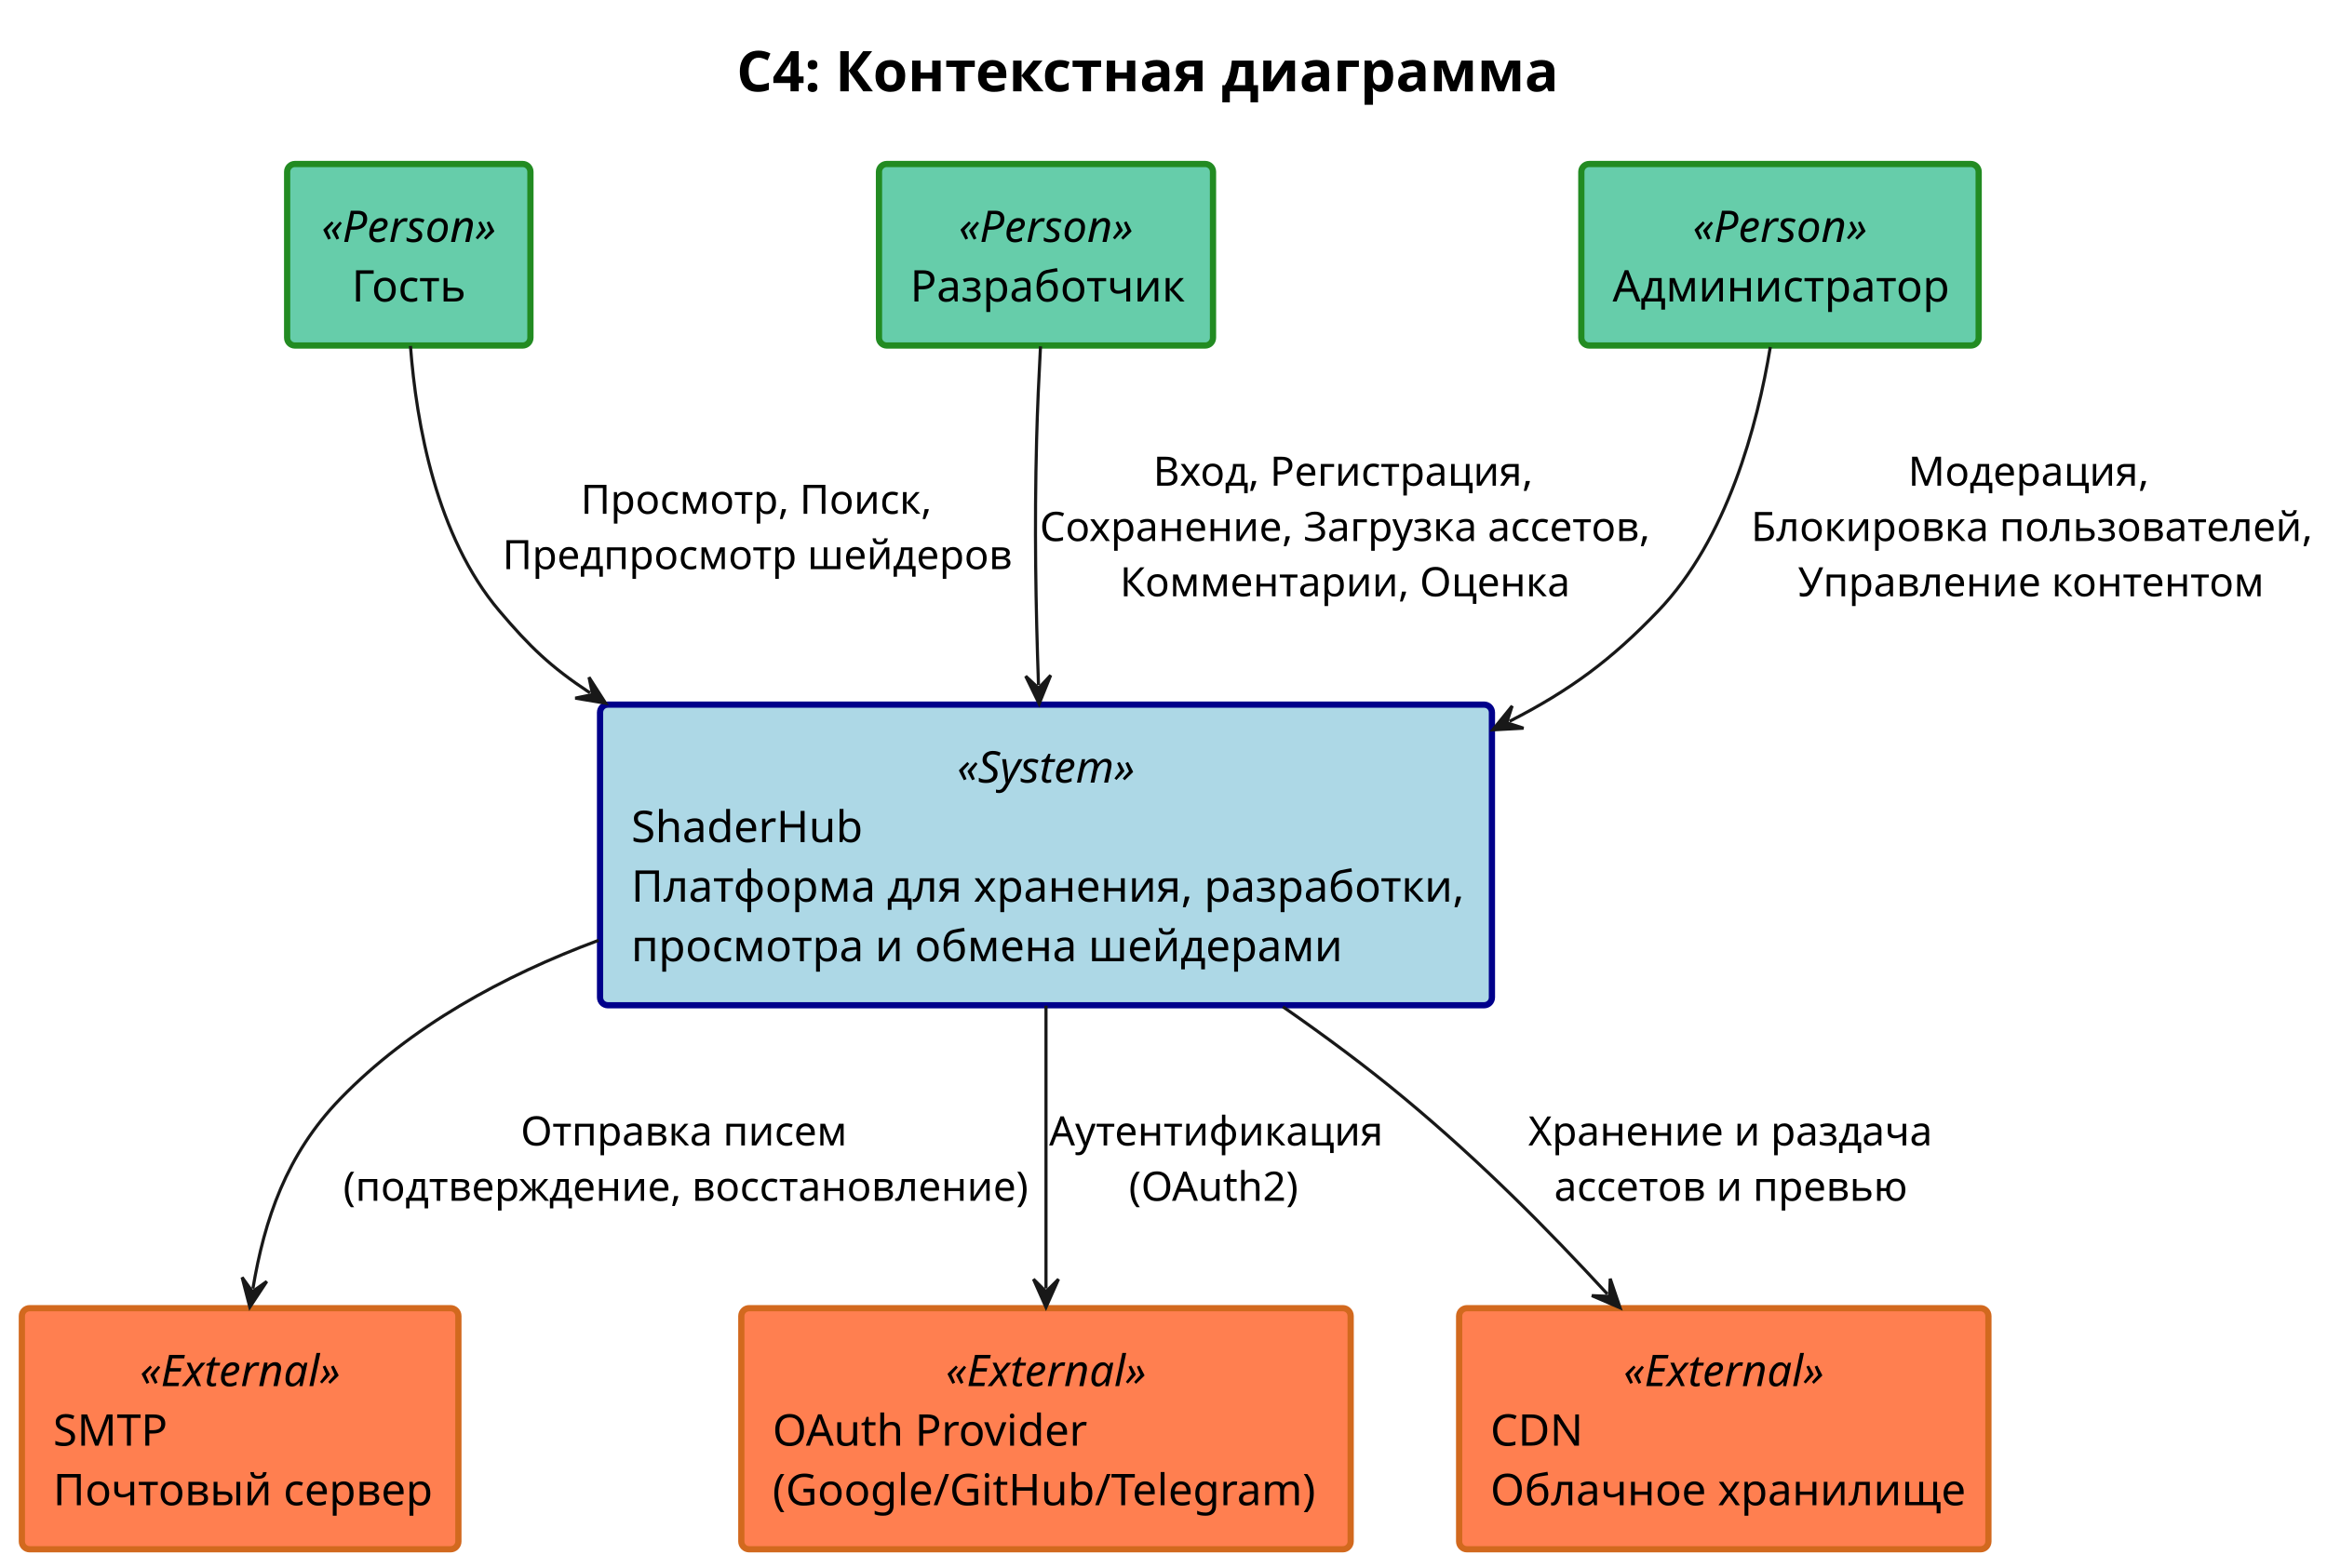
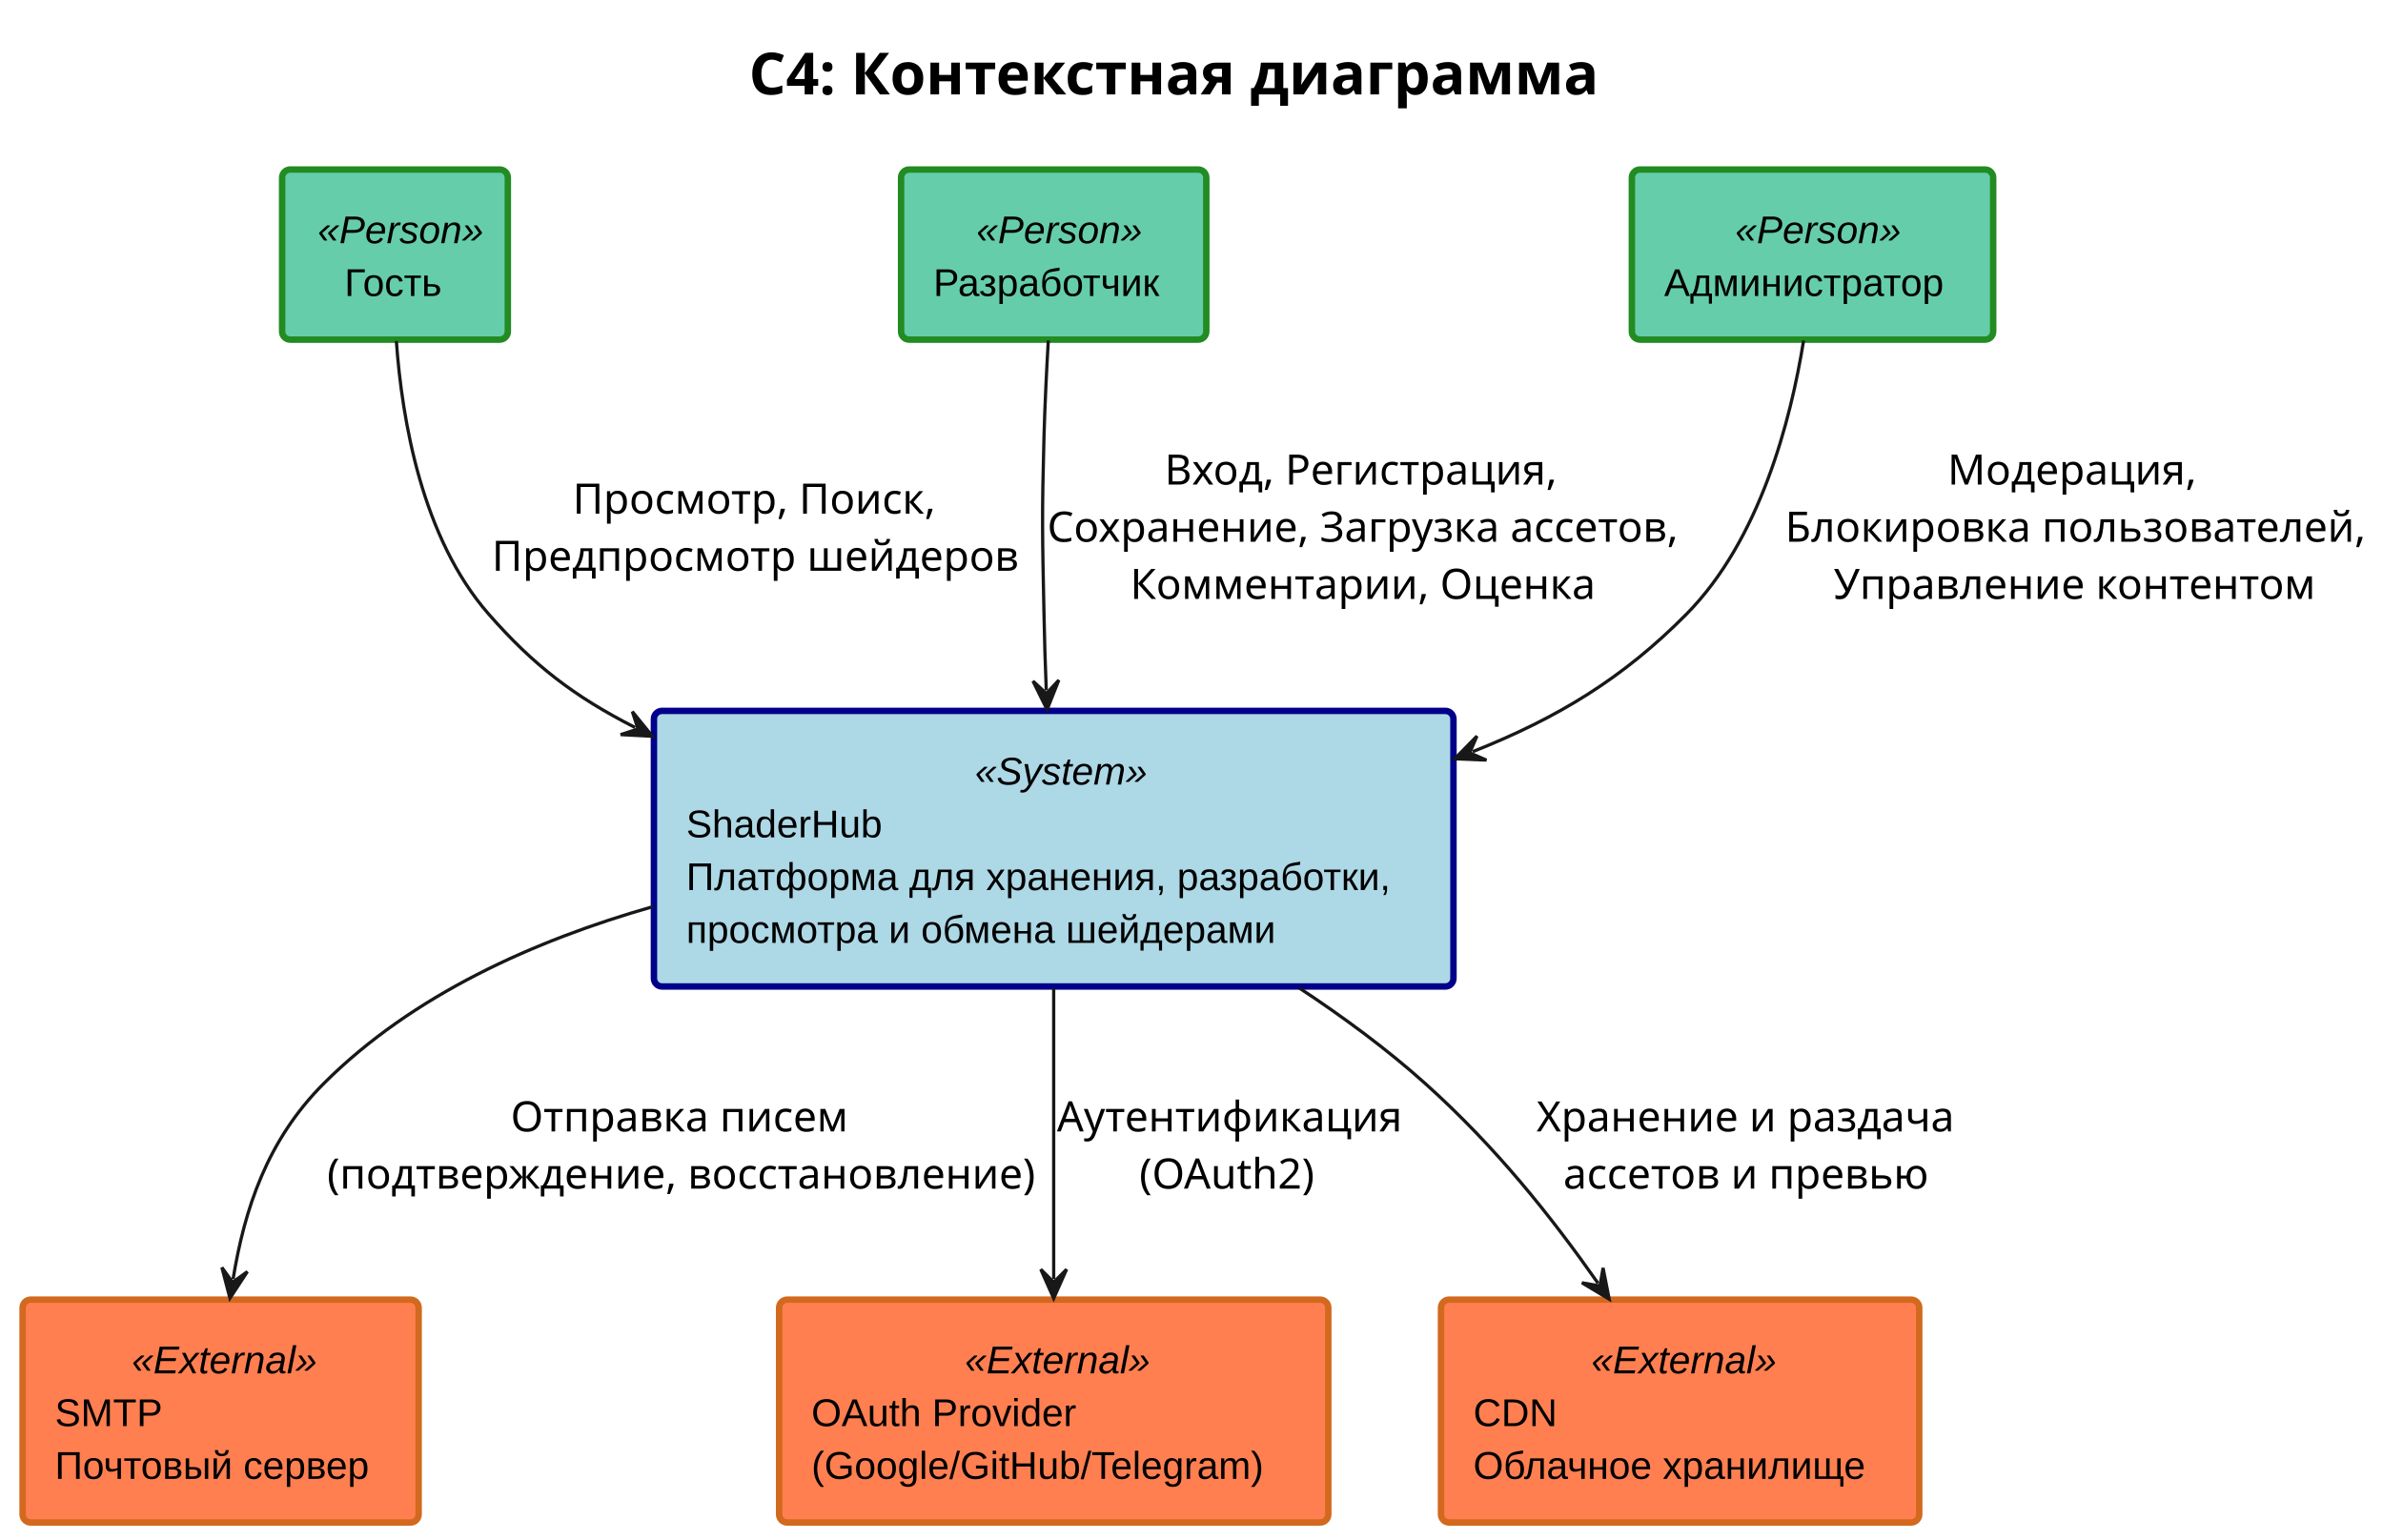
- <svg xmlns="http://www.w3.org/2000/svg" contentStyleType="text/css" data-diagram-type="DESCRIPTION" height="502px" preserveAspectRatio="none" style="width:745px;height:502px;background:#FFFFFF;" version="1.1" viewBox="0 0 745 502" width="745px" zoomAndPan="magnify">
+ <svg xmlns="http://www.w3.org/2000/svg" contentStyleType="text/css" data-diagram-type="DESCRIPTION" height="477px" preserveAspectRatio="none" style="width:738px;height:477px;background:#FFFFFF;" version="1.1" viewBox="0 0 738 477" width="738px" zoomAndPan="magnify">
  <defs />
  <g>
-     <g class="title" data-source-line="29">
-       <text fill="#000000" font-family="sans-serif" font-size="18" font-weight="bold" lengthAdjust="spacing" textLength="260.26" x="235.815" y="29.242">C4: Контекстная диаграмма</text>
+     <g class="title" data-source-line="23">
+       <text fill="#000000" font-family="sans-serif" font-size="18" font-weight="bold" lengthAdjust="spacing" textLength="260.26" x="231.935" y="29.242">C4: Контекстная диаграмма</text>
    </g>
-     <g class="entity" data-qualified-name="Guest" data-source-line="36" id="ent0002">
-       <rect fill="#66CDAA" height="58.136" rx="2.5" ry="2.5" style="stroke:#228B22;stroke-width:2;" width="77.888" x="91.93" y="52.516" />
-       <text fill="#000000" font-family="sans-serif" font-size="14" font-style="italic" lengthAdjust="spacing" textLength="55.888" x="102.93" y="77.482">«Person»</text>
-       <text fill="#000000" font-family="sans-serif" font-size="14" lengthAdjust="spacing" textLength="36.484" x="112.632" y="96.55">Гость</text>
+     <g class="entity" data-qualified-name="Guest" data-source-line="30" id="ent0002">
+       <rect fill="#66CDAA" height="52.688" rx="2.5" ry="2.5" style="stroke:#228B22;stroke-width:2;" width="69.904" x="87.37" y="52.516" />
+       <text fill="#000000" font-family="'Arial'" font-size="12" font-style="italic" lengthAdjust="spacing" textLength="47.904" x="98.37" y="75.344">«Person»</text>
+       <text fill="#000000" font-family="'Arial'" font-size="12" lengthAdjust="spacing" textLength="31.272" x="106.686" y="91.688">Гость</text>
    </g>
-     <g class="entity" data-qualified-name="Developer" data-source-line="37" id="ent0003">
-       <rect fill="#66CDAA" height="58.136" rx="2.5" ry="2.5" style="stroke:#228B22;stroke-width:2;" width="106.94" x="281.41" y="52.516" />
-       <text fill="#000000" font-family="sans-serif" font-size="14" font-style="italic" lengthAdjust="spacing" textLength="55.888" x="306.936" y="77.482">«Person»</text>
-       <text fill="#000000" font-family="sans-serif" font-size="14" lengthAdjust="spacing" textLength="86.94" x="291.41" y="96.55">Разработчик</text>
+     <g class="entity" data-qualified-name="Developer" data-source-line="31" id="ent0003">
+       <rect fill="#66CDAA" height="52.688" rx="2.5" ry="2.5" style="stroke:#228B22;stroke-width:2;" width="94.52" x="279.06" y="52.516" />
+       <text fill="#000000" font-family="'Arial'" font-size="12" font-style="italic" lengthAdjust="spacing" textLength="47.904" x="302.368" y="75.344">«Person»</text>
+       <text fill="#000000" font-family="'Arial'" font-size="12" lengthAdjust="spacing" textLength="74.52" x="289.06" y="91.688">Разработчик</text>
    </g>
-     <g class="entity" data-qualified-name="Admin" data-source-line="38" id="ent0004">
-       <rect fill="#66CDAA" height="58.136" rx="2.5" ry="2.5" style="stroke:#228B22;stroke-width:2;" width="127.212" x="506.27" y="52.516" />
-       <text fill="#000000" font-family="sans-serif" font-size="14" font-style="italic" lengthAdjust="spacing" textLength="55.888" x="541.932" y="77.482">«Person»</text>
-       <text fill="#000000" font-family="sans-serif" font-size="14" lengthAdjust="spacing" textLength="107.212" x="516.27" y="96.55">Администратор</text>
+     <g class="entity" data-qualified-name="Admin" data-source-line="32" id="ent0004">
+       <rect fill="#66CDAA" height="52.688" rx="2.5" ry="2.5" style="stroke:#228B22;stroke-width:2;" width="111.897" x="505.38" y="52.516" />
+       <text fill="#000000" font-family="'Arial'" font-size="12" font-style="italic" lengthAdjust="spacing" textLength="47.904" x="537.376" y="75.344">«Person»</text>
+       <text fill="#000000" font-family="'Arial'" font-size="12" lengthAdjust="spacing" textLength="91.897" x="515.38" y="91.688">Администратор</text>
    </g>
-     <g class="entity" data-qualified-name="ShaderHub" data-source-line="43" id="ent0005">
-       <rect fill="#ADD8E6" height="96.272" rx="2.5" ry="2.5" style="stroke:#00008B;stroke-width:2;" width="285.537" x="192.11" y="225.646" />
-       <text fill="#000000" font-family="sans-serif" font-size="14" font-style="italic" lengthAdjust="spacing" textLength="56.896" x="306.431" y="250.612">«System»</text>
-       <text fill="#000000" font-family="sans-serif" font-size="14" lengthAdjust="spacing" textLength="74.116" x="202.11" y="269.68">ShaderHub</text>
-       <text fill="#000000" font-family="sans-serif" font-size="14" lengthAdjust="spacing" textLength="265.537" x="202.11" y="288.748">Платформа для хранения, разработки,</text>
-       <text fill="#000000" font-family="sans-serif" font-size="14" lengthAdjust="spacing" textLength="226.099" x="202.11" y="307.815">просмотра и обмена шейдерами</text>
+     <g class="entity" data-qualified-name="ShaderHub" data-source-line="37" id="ent0005">
+       <rect fill="#ADD8E6" height="85.376" rx="2.5" ry="2.5" style="stroke:#00008B;stroke-width:2;" width="247.606" x="202.52" y="220.206" />
+       <text fill="#000000" font-family="'Arial'" font-size="12" font-style="italic" lengthAdjust="spacing" textLength="48.768" x="301.939" y="243.034">«System»</text>
+       <text fill="#000000" font-family="'Arial'" font-size="12" lengthAdjust="spacing" textLength="63.528" x="212.52" y="259.378">ShaderHub</text>
+       <text fill="#000000" font-family="'Arial'" font-size="12" lengthAdjust="spacing" textLength="227.606" x="212.52" y="275.722">Платформа для хранения, разработки,</text>
+       <text fill="#000000" font-family="'Arial'" font-size="12" lengthAdjust="spacing" textLength="193.801" x="212.52" y="292.066">просмотра и обмена шейдерами</text>
    </g>
-     <g class="entity" data-qualified-name="SMTP" data-source-line="48" id="ent0006">
-       <rect fill="#FF7F50" height="77.204" rx="2.5" ry="2.5" style="stroke:#D2691E;stroke-width:2;" width="139.756" x="7" y="418.926" />
-       <text fill="#000000" font-family="sans-serif" font-size="14" font-style="italic" lengthAdjust="spacing" textLength="64.19" x="44.783" y="443.892">«External»</text>
-       <text fill="#000000" font-family="sans-serif" font-size="14" lengthAdjust="spacing" textLength="36.638" x="17" y="462.96">SMTP</text>
-       <text fill="#000000" font-family="sans-serif" font-size="14" lengthAdjust="spacing" textLength="119.755" x="17" y="482.028">Почтовый сервер</text>
+     <g class="entity" data-qualified-name="SMTP" data-source-line="42" id="ent0006">
+       <rect fill="#FF7F50" height="69.032" rx="2.5" ry="2.5" style="stroke:#D2691E;stroke-width:2;" width="122.649" x="7" y="402.586" />
+       <text fill="#000000" font-family="'Arial'" font-size="12" font-style="italic" lengthAdjust="spacing" textLength="55.02" x="40.814" y="425.414">«External»</text>
+       <text fill="#000000" font-family="'Arial'" font-size="12" lengthAdjust="spacing" textLength="31.404" x="17" y="441.758">SMTP</text>
+       <text fill="#000000" font-family="'Arial'" font-size="12" lengthAdjust="spacing" textLength="102.649" x="17" y="458.102">Почтовый сервер</text>
    </g>
-     <g class="entity" data-qualified-name="OAuth" data-source-line="49" id="ent0007">
-       <rect fill="#FF7F50" height="77.204" rx="2.5" ry="2.5" style="stroke:#D2691E;stroke-width:2;" width="195.083" x="237.34" y="418.926" />
-       <text fill="#000000" font-family="sans-serif" font-size="14" font-style="italic" lengthAdjust="spacing" textLength="64.19" x="302.787" y="443.892">«External»</text>
-       <text fill="#000000" font-family="sans-serif" font-size="14" lengthAdjust="spacing" textLength="101.612" x="247.34" y="462.96">OAuth Provider</text>
-       <text fill="#000000" font-family="sans-serif" font-size="14" lengthAdjust="spacing" textLength="175.083" x="247.34" y="482.028">(Google/GitHub/Telegram)</text>
+     <g class="entity" data-qualified-name="OAuth" data-source-line="43" id="ent0007">
+       <rect fill="#FF7F50" height="69.032" rx="2.5" ry="2.5" style="stroke:#D2691E;stroke-width:2;" width="170.073" x="241.29" y="402.586" />
+       <text fill="#000000" font-family="'Arial'" font-size="12" font-style="italic" lengthAdjust="spacing" textLength="55.02" x="298.816" y="425.414">«External»</text>
+       <text fill="#000000" font-family="'Arial'" font-size="12" lengthAdjust="spacing" textLength="87.097" x="251.29" y="441.758">OAuth Provider</text>
+       <text fill="#000000" font-family="'Arial'" font-size="12" lengthAdjust="spacing" textLength="150.073" x="251.29" y="458.102">(Google/GitHub/Telegram)</text>
    </g>
-     <g class="entity" data-qualified-name="CDN" data-source-line="50" id="ent0008">
-       <rect fill="#FF7F50" height="77.204" rx="2.5" ry="2.5" style="stroke:#D2691E;stroke-width:2;" width="169.449" x="467.15" y="418.926" />
-       <text fill="#000000" font-family="sans-serif" font-size="14" font-style="italic" lengthAdjust="spacing" textLength="64.19" x="519.78" y="443.892">«External»</text>
-       <text fill="#000000" font-family="sans-serif" font-size="14" lengthAdjust="spacing" textLength="29.708" x="477.15" y="462.96">CDN</text>
-       <text fill="#000000" font-family="sans-serif" font-size="14" lengthAdjust="spacing" textLength="149.449" x="477.15" y="482.028">Облачное хранилище</text>
+     <g class="entity" data-qualified-name="CDN" data-source-line="44" id="ent0008">
+       <rect fill="#FF7F50" height="69.032" rx="2.5" ry="2.5" style="stroke:#D2691E;stroke-width:2;" width="148.101" x="446.27" y="402.586" />
+       <text fill="#000000" font-family="'Arial'" font-size="12" font-style="italic" lengthAdjust="spacing" textLength="55.02" x="492.81" y="425.414">«External»</text>
+       <text fill="#000000" font-family="'Arial'" font-size="12" lengthAdjust="spacing" textLength="25.464" x="456.27" y="441.758">CDN</text>
+       <text fill="#000000" font-family="'Arial'" font-size="12" lengthAdjust="spacing" textLength="128.101" x="456.27" y="458.102">Облачное хранилище</text>
    </g>
-     <g class="link" data-entity-1="ent0002" data-entity-2="ent0005" data-link-type="dependency" data-source-line="57" id="lnk9">
-       <path d="M131.41,110.796 C133.3,135.766 139.69,171.846 159.88,195.646 C169.54,207.046 176.203,213.511 188.883,221.881" fill="none" id="Guest-to-ShaderHub" style="stroke:#181818;stroke-width:1;" />
-       <polygon fill="#181818" points="193.89,225.186,188.582,216.889,189.717,222.431,184.175,223.566,193.89,225.186" style="stroke:#181818;stroke-width:1;" />
-       <text fill="#000000" font-family="sans-serif" font-size="13" lengthAdjust="spacing" textLength="112.203" x="185.931" y="164.543">Просмотр, Поиск,</text>
-       <text fill="#000000" font-family="sans-serif" font-size="13" lengthAdjust="spacing" textLength="162.305" x="160.88" y="182.249">Предпросмотр шейдеров</text>
+     <g class="link" data-entity-1="ent0002" data-entity-2="ent0005" data-link-type="dependency" data-source-line="51" id="lnk9">
+       <path d="M122.75,105.646 C124.49,130.156 130.7,166.666 151.32,190.206 C165.17,206.016 177.683,215.673 196.693,225.353" fill="none" id="Guest-to-ShaderHub" style="stroke:#181818;stroke-width:1;" />
+       <polygon fill="#181818" points="202.04,228.076,195.835,220.428,197.584,225.807,192.205,227.556,202.04,228.076" style="stroke:#181818;stroke-width:1;" />
+       <text fill="#000000" font-family="sans-serif" font-size="13" lengthAdjust="spacing" textLength="112.203" x="177.371" y="159.103">Просмотр, Поиск,</text>
+       <text fill="#000000" font-family="sans-serif" font-size="13" lengthAdjust="spacing" textLength="162.305" x="152.32" y="176.809">Предпросмотр шейдеров</text>
    </g>
-     <g class="link" data-entity-1="ent0003" data-entity-2="ent0005" data-link-type="dependency" data-source-line="60" id="lnk10">
-       <path d="M333.12,110.926 C332.61,120.376 332.13,130.966 331.88,140.646 C331.15,168.746 331.6,194.22 332.48,219.389" fill="none" id="Developer-to-ShaderHub" style="stroke:#181818;stroke-width:1;" />
-       <polygon fill="#181818" points="332.69,225.386,336.373,216.252,332.515,220.389,328.378,216.531,332.69,225.386" style="stroke:#181818;stroke-width:1;" />
-       <text fill="#000000" font-family="sans-serif" font-size="13" lengthAdjust="spacing" textLength="120.965" x="369.215" y="155.543">Вход, Регистрация,</text>
-       <text fill="#000000" font-family="sans-serif" font-size="13" lengthAdjust="spacing" textLength="193.635" x="332.88" y="173.249">Сохранение, Загрузка ассетов,</text>
-       <text fill="#000000" font-family="sans-serif" font-size="13" lengthAdjust="spacing" textLength="142.272" x="358.562" y="190.955">Комментарии, Оценка</text>
+     <g class="link" data-entity-1="ent0003" data-entity-2="ent0005" data-link-type="dependency" data-source-line="54" id="lnk10">
+       <path d="M324.65,105.476 C324.11,114.826 323.59,125.496 323.32,135.206 C322.66,159.646 322.81,165.766 323.32,190.206 C323.52,199.796 323.639,204.111 324.029,213.831" fill="none" id="Developer-to-ShaderHub" style="stroke:#181818;stroke-width:1;" />
+       <polygon fill="#181818" points="324.27,219.826,327.906,210.673,324.07,214.83,319.912,210.993,324.27,219.826" style="stroke:#181818;stroke-width:1;" />
+       <text fill="#000000" font-family="sans-serif" font-size="13" lengthAdjust="spacing" textLength="120.965" x="360.655" y="150.103">Вход, Регистрация,</text>
+       <text fill="#000000" font-family="sans-serif" font-size="13" lengthAdjust="spacing" textLength="193.635" x="324.32" y="167.809">Сохранение, Загрузка ассетов,</text>
+       <text fill="#000000" font-family="sans-serif" font-size="13" lengthAdjust="spacing" textLength="142.272" x="350.002" y="185.515">Комментарии, Оценка</text>
    </g>
-     <g class="link" data-entity-1="ent0004" data-entity-2="ent0005" data-link-type="dependency" data-source-line="63" id="lnk11">
-       <path d="M566.77,111.136 C562.62,136.336 553,172.556 530.88,195.646 C515.95,211.226 502.832,220.995 483.272,230.995" fill="none" id="Admin-to-ShaderHub" style="stroke:#181818;stroke-width:1;" />
-       <polygon fill="#181818" points="477.93,233.726,487.764,233.19,482.382,231.45,484.123,226.067,477.93,233.726" style="stroke:#181818;stroke-width:1;" />
-       <text fill="#000000" font-family="sans-serif" font-size="13" lengthAdjust="spacing" textLength="76.713" x="610.894" y="155.543">Модерация,</text>
-       <text fill="#000000" font-family="sans-serif" font-size="13" lengthAdjust="spacing" textLength="177.281" x="560.61" y="173.249">Блокировка пользователей,</text>
-       <text fill="#000000" font-family="sans-serif" font-size="13" lengthAdjust="spacing" textLength="147.29" x="575.606" y="190.955">Управление контентом</text>
+     <g class="link" data-entity-1="ent0004" data-entity-2="ent0005" data-link-type="dependency" data-source-line="57" id="lnk11">
+       <path d="M558.56,105.496 C554.59,130.236 545.04,167.236 522.32,190.206 C502.58,210.166 482.397,222.403 456.087,232.843" fill="none" id="Admin-to-ShaderHub" style="stroke:#181818;stroke-width:1;" />
+       <polygon fill="#181818" points="450.51,235.056,460.351,235.454,455.158,233.212,457.4,228.018,450.51,235.056" style="stroke:#181818;stroke-width:1;" />
+       <text fill="#000000" font-family="sans-serif" font-size="13" lengthAdjust="spacing" textLength="76.713" x="603.134" y="150.103">Модерация,</text>
+       <text fill="#000000" font-family="sans-serif" font-size="13" lengthAdjust="spacing" textLength="177.281" x="552.85" y="167.809">Блокировка пользователей,</text>
+       <text fill="#000000" font-family="sans-serif" font-size="13" lengthAdjust="spacing" textLength="147.29" x="567.846" y="185.515">Управление контентом</text>
    </g>
-     <g class="link" data-entity-1="ent0005" data-entity-2="ent0006" data-link-type="dependency" data-source-line="66" id="lnk12">
-       <path d="M191.66,301.116 C161.14,312.456 131.37,328.696 108.88,351.926 C91.64,369.726 84.649,390.638 80.969,412.668" fill="none" id="ShaderHub-to-SMTP" style="stroke:#181818;stroke-width:1;" />
-       <polygon fill="#181818" points="79.98,418.586,85.408,410.368,80.804,413.654,77.517,409.05,79.98,418.586" style="stroke:#181818;stroke-width:1;" />
-       <text fill="#000000" font-family="sans-serif" font-size="13" lengthAdjust="spacing" textLength="103.298" x="166.697" y="366.823">Отправка писем</text>
-       <text fill="#000000" font-family="sans-serif" font-size="13" lengthAdjust="spacing" textLength="216.931" x="109.88" y="384.529">(подтверждение, восстановление)</text>
+     <g class="link" data-entity-1="ent0005" data-entity-2="ent0006" data-link-type="dependency" data-source-line="60" id="lnk12">
+       <path d="M202.25,280.836 C165.44,291.306 127.7,308.236 100.32,335.586 C82.7,353.186 75.742,374.535 72.182,396.225" fill="none" id="ShaderHub-to-SMTP" style="stroke:#181818;stroke-width:1;" />
+       <polygon fill="#181818" points="71.21,402.146,76.615,393.913,72.02,397.212,68.721,392.617,71.21,402.146" style="stroke:#181818;stroke-width:1;" />
+       <text fill="#000000" font-family="sans-serif" font-size="13" lengthAdjust="spacing" textLength="103.298" x="158.137" y="350.483">Отправка писем</text>
+       <text fill="#000000" font-family="sans-serif" font-size="13" lengthAdjust="spacing" textLength="216.931" x="101.32" y="368.189">(подтверждение, восстановление)</text>
    </g>
-     <g class="link" data-entity-1="ent0005" data-entity-2="ent0007" data-link-type="dependency" data-source-line="67" id="lnk13">
-       <path d="M334.88,322.066 C334.88,352.136 334.88,384.576 334.88,412.636" fill="none" id="ShaderHub-to-OAuth" style="stroke:#181818;stroke-width:1;" />
-       <polygon fill="#181818" points="334.88,418.636,338.88,409.636,334.88,413.636,330.88,409.636,334.88,418.636" style="stroke:#181818;stroke-width:1;" />
-       <text fill="#000000" font-family="sans-serif" font-size="13" lengthAdjust="spacing" textLength="105.534" x="335.88" y="366.823">Аутентификация</text>
-       <text fill="#000000" font-family="sans-serif" font-size="13" lengthAdjust="spacing" textLength="54.457" x="361.418" y="384.529">(OAuth2)</text>
+     <g class="link" data-entity-1="ent0005" data-entity-2="ent0007" data-link-type="dependency" data-source-line="61" id="lnk13">
+       <path d="M326.32,306.026 C326.32,335.596 326.32,368.626 326.32,396.196" fill="none" id="ShaderHub-to-OAuth" style="stroke:#181818;stroke-width:1;" />
+       <polygon fill="#181818" points="326.32,402.196,330.32,393.196,326.32,397.196,322.32,393.196,326.32,402.196" style="stroke:#181818;stroke-width:1;" />
+       <text fill="#000000" font-family="sans-serif" font-size="13" lengthAdjust="spacing" textLength="105.534" x="327.32" y="350.483">Аутентификация</text>
+       <text fill="#000000" font-family="sans-serif" font-size="13" lengthAdjust="spacing" textLength="54.457" x="352.858" y="368.189">(OAuth2)</text>
    </g>
-     <g class="link" data-entity-1="ent0005" data-entity-2="ent0008" data-link-type="dependency" data-source-line="68" id="lnk14">
-       <path d="M410.74,322.406 C424.14,331.726 437.69,341.766 449.88,351.926 C474.44,372.376 495.464,393.624 514.614,414.404" fill="none" id="ShaderHub-to-CDN" style="stroke:#181818;stroke-width:1;" />
-       <polygon fill="#181818" points="518.68,418.816,515.522,409.487,515.292,415.139,509.639,414.908,518.68,418.816" style="stroke:#181818;stroke-width:1;" />
-       <text fill="#000000" font-family="sans-serif" font-size="13" lengthAdjust="spacing" textLength="127.452" x="489.29" y="366.823">Хранение и раздача</text>
-       <text fill="#000000" font-family="sans-serif" font-size="13" lengthAdjust="spacing" textLength="110.89" x="497.571" y="384.529">ассетов и превью</text>
+     <g class="link" data-entity-1="ent0005" data-entity-2="ent0008" data-link-type="dependency" data-source-line="62" id="lnk14">
+       <path d="M402.33,306.016 C415.92,314.986 429.5,324.976 441.32,335.586 C463.3,355.296 480.322,376.745 494.912,397.525" fill="none" id="ShaderHub-to-CDN" style="stroke:#181818;stroke-width:1;" />
+       <polygon fill="#181818" points="498.36,402.436,496.462,392.772,495.487,398.344,489.915,397.369,498.36,402.436" style="stroke:#181818;stroke-width:1;" />
+       <text fill="#000000" font-family="sans-serif" font-size="13" lengthAdjust="spacing" textLength="127.452" x="475.86" y="350.483">Хранение и раздача</text>
+       <text fill="#000000" font-family="sans-serif" font-size="13" lengthAdjust="spacing" textLength="110.89" x="484.141" y="368.189">ассетов и превью</text>
    </g>
  </g>
</svg>
